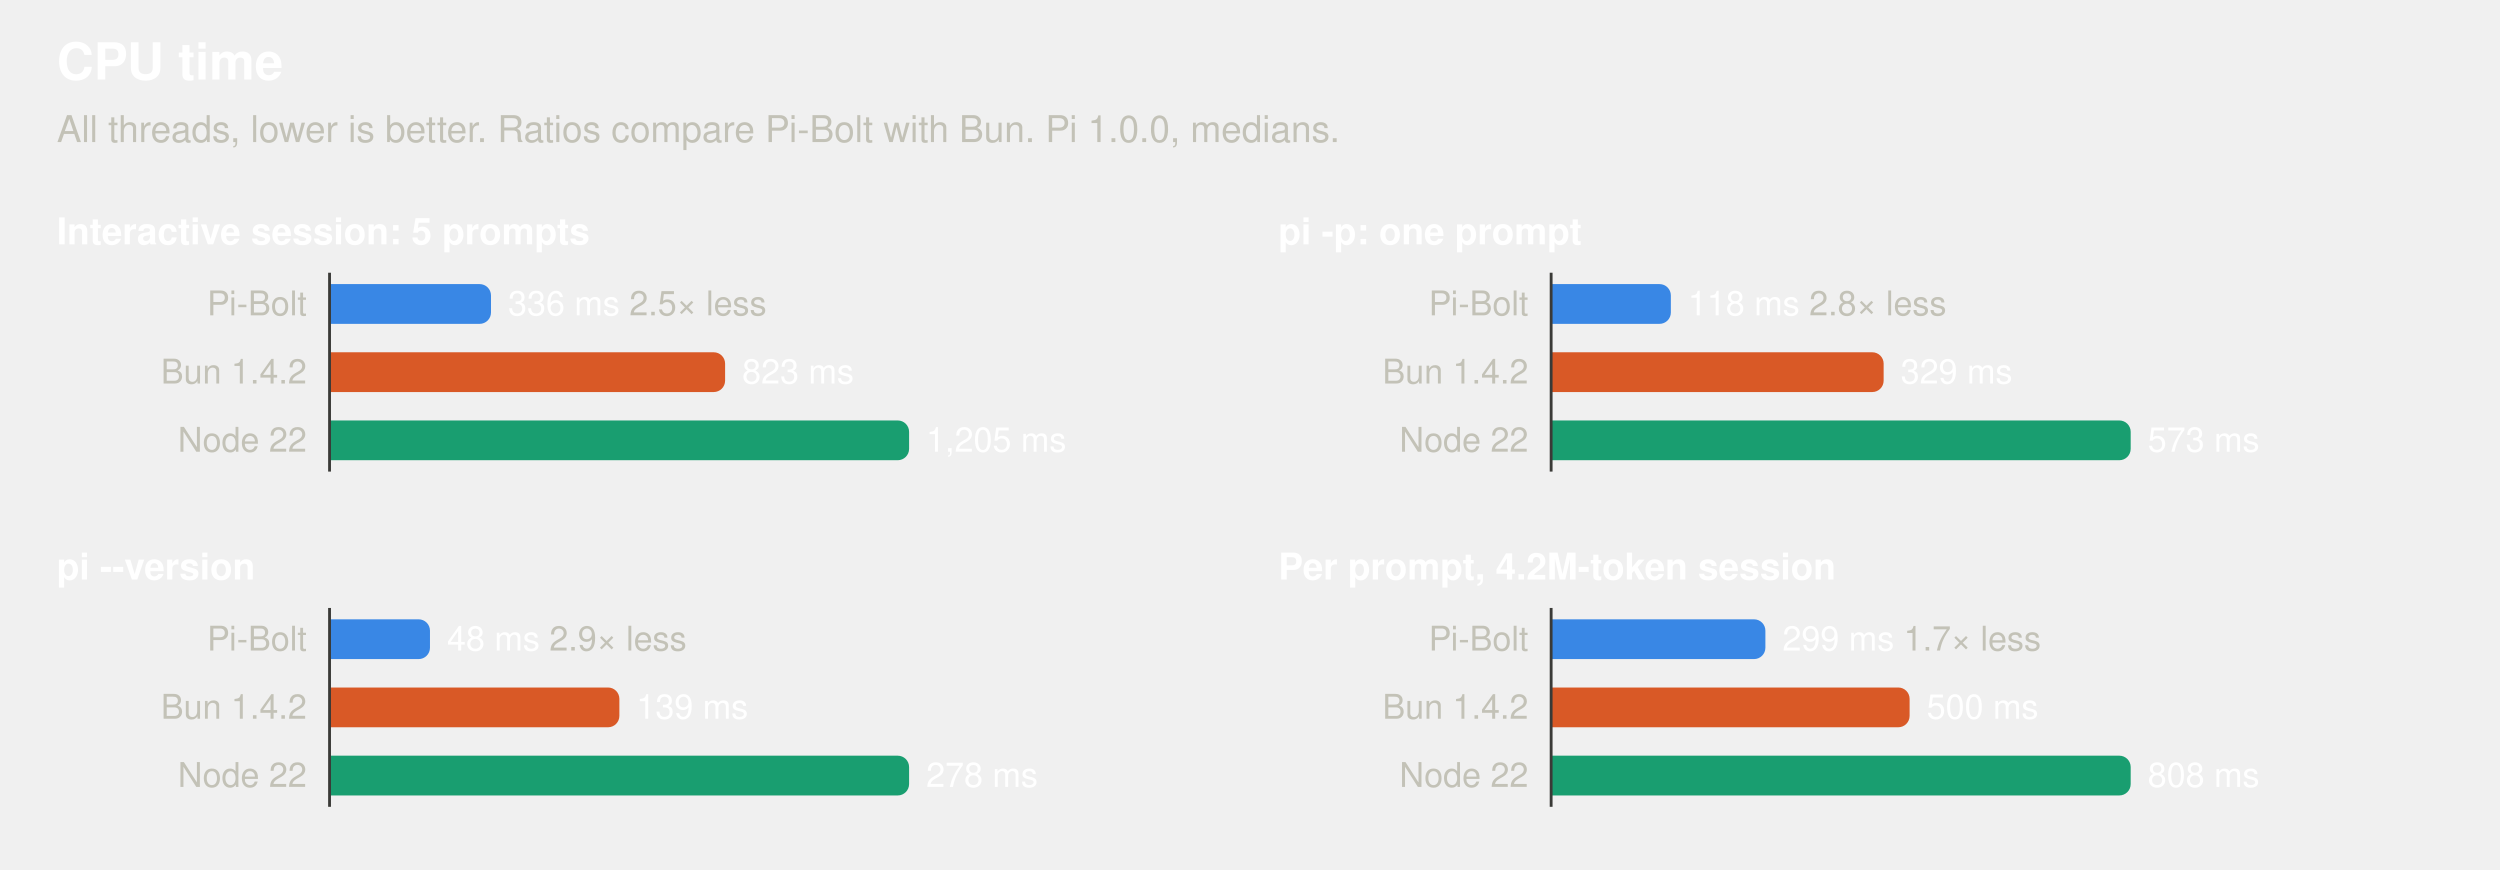
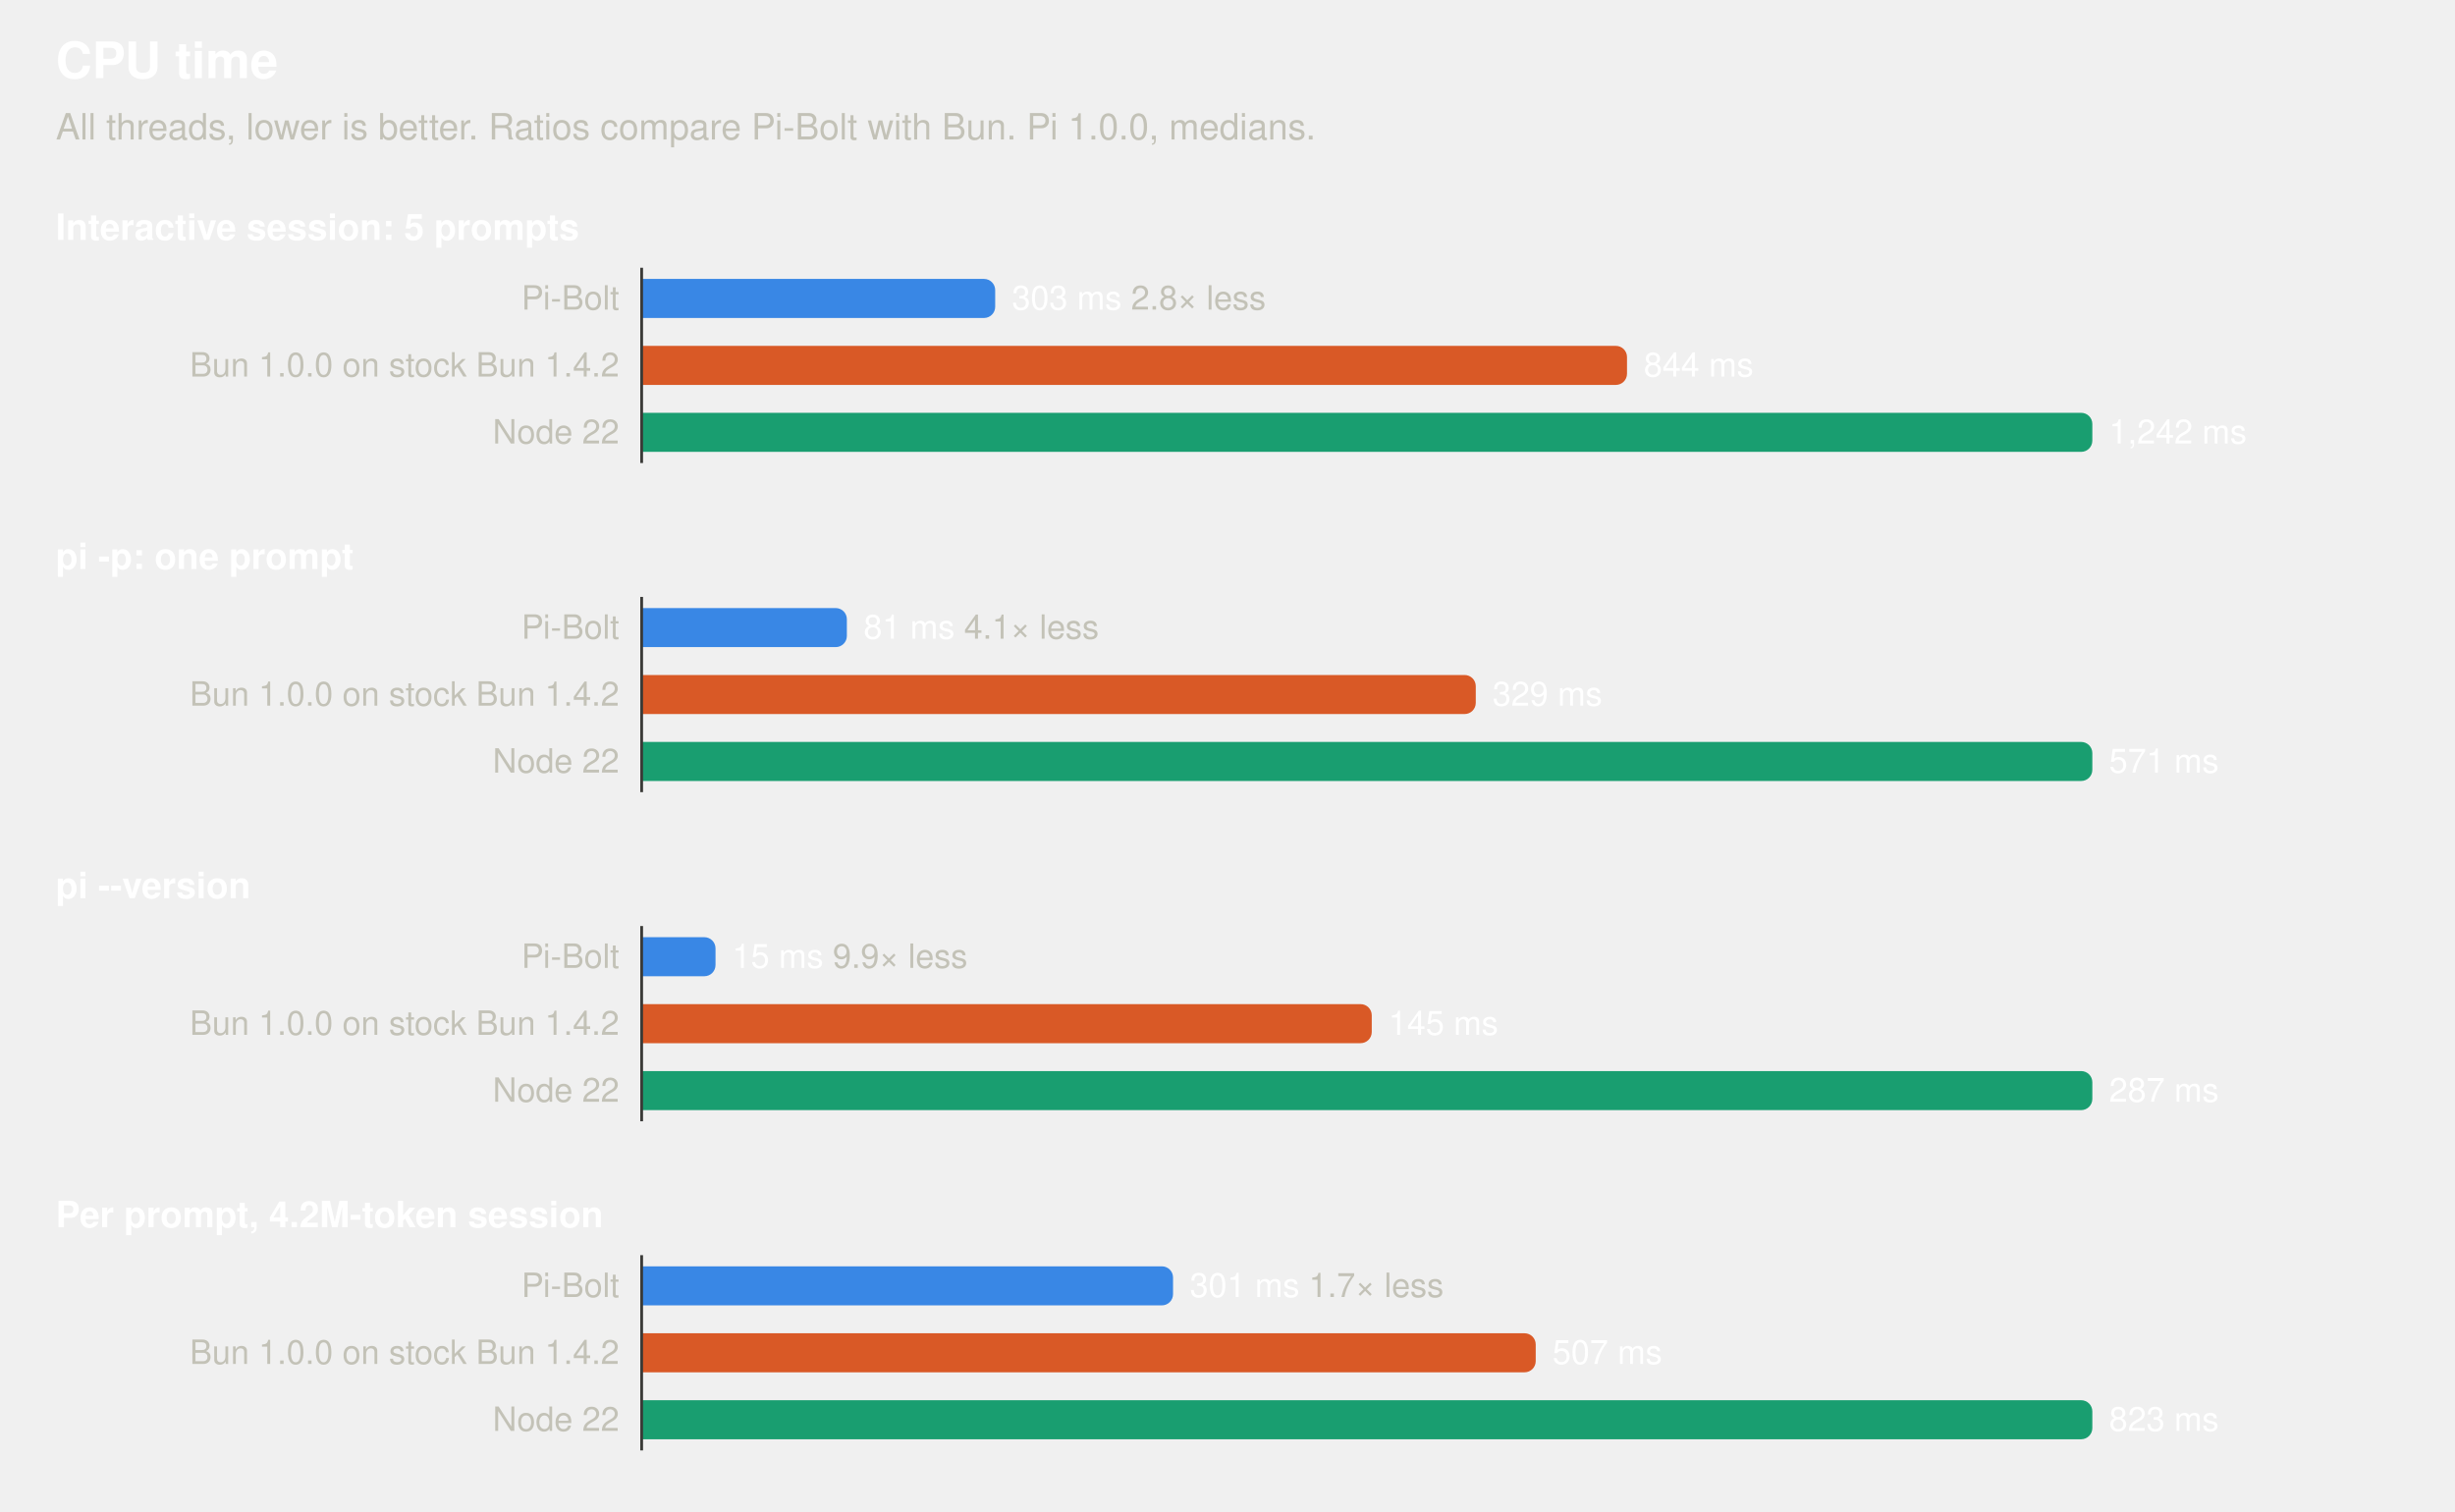
- <svg xmlns="http://www.w3.org/2000/svg" width="880" height="306" viewBox="0 0 880 306" role="img" aria-label="CPU time: All threads, lower is better. Ratios compare Pi-Bolt with Bun. Pi 1.0.0, medians.">
+ <svg xmlns="http://www.w3.org/2000/svg" width="880" height="542" viewBox="0 0 880 542" role="img" aria-label="CPU time: All threads, lower is better. Ratios compare Pi-Bolt with Bun. Pi 1.0.0, medians.">
  <style>text{font-family:-apple-system, BlinkMacSystemFont, 'Segoe UI', Helvetica, Arial, sans-serif;font-variant-numeric:tabular-nums}</style>
  <text x="20" y="28" font-size="18" font-weight="600" fill="#ffffff">CPU time</text>
  <text x="20" y="50" font-size="13" fill="#c3c2b7">All threads, lower is better. Ratios compare Pi-Bolt with Bun. Pi 1.0.0, medians.</text>
  <text x="20" y="86" font-size="13" font-weight="600" fill="#ffffff">Interactive session: 5 prompts</text>
-   <text x="108" y="111" font-size="12" text-anchor="end" fill="#c3c2b7">Pi-Bolt</text>
-   <path d="M116,100 h52.83 a4,4 0 0 1 4,4 v6 a4,4 0 0 1 -4,4 h-52.83 z" fill="#3987e5" />
-   <text x="178.83" y="111" font-size="12" fill="#ffffff">336 ms <tspan fill="#c3c2b7">2.5× less</tspan>
+   <text x="222" y="111" font-size="12" text-anchor="end" fill="#c3c2b7">Pi-Bolt</text>
+   <path d="M230,100 h122.726 a4,4 0 0 1 4,4 v6 a4,4 0 0 1 -4,4 h-122.726 z" fill="#3987e5" />
+   <text x="362.726" y="111" font-size="12" fill="#ffffff">303 ms <tspan fill="#c3c2b7">2.8× less</tspan>
  </text>
-   <text x="108" y="135" font-size="12" text-anchor="end" fill="#c3c2b7">Bun 1.4.2</text>
-   <path d="M116,124 h135.234 a4,4 0 0 1 4,4 v6 a4,4 0 0 1 -4,4 h-135.234 z" fill="#d95926" />
-   <text x="261.234" y="135" font-size="12" fill="#ffffff">823 ms</text>
-   <text x="108" y="159" font-size="12" text-anchor="end" fill="#c3c2b7">Node 22</text>
-   <path d="M116,148 h200.0 a4,4 0 0 1 4,4 v6 a4,4 0 0 1 -4,4 h-200.0 z" fill="#199e70" />
-   <text x="326.0" y="159" font-size="12" fill="#ffffff">1,205 ms</text>
-   <line x1="116" y1="96" x2="116" y2="166" stroke="#3a3a37" />
-   <text x="450" y="86" font-size="13" font-weight="600" fill="#ffffff">pi -p: one prompt</text>
-   <text x="538" y="111" font-size="12" text-anchor="end" fill="#c3c2b7">Pi-Bolt</text>
-   <path d="M546,100 h38.143 a4,4 0 0 1 4,4 v6 a4,4 0 0 1 -4,4 h-38.143 z" fill="#3987e5" />
-   <text x="594.143" y="111" font-size="12" fill="#ffffff">118 ms <tspan fill="#c3c2b7">2.8× less</tspan>
+   <text x="222" y="135" font-size="12" text-anchor="end" fill="#c3c2b7">Bun 1.0.0 on stock Bun 1.4.2</text>
+   <path d="M230,124 h349.202 a4,4 0 0 1 4,4 v6 a4,4 0 0 1 -4,4 h-349.202 z" fill="#d95926" />
+   <text x="589.202" y="135" font-size="12" fill="#ffffff">844 ms</text>
+   <text x="222" y="159" font-size="12" text-anchor="end" fill="#c3c2b7">Node 22</text>
+   <path d="M230,148 h516.0 a4,4 0 0 1 4,4 v6 a4,4 0 0 1 -4,4 h-516.0 z" fill="#199e70" />
+   <text x="756.0" y="159" font-size="12" fill="#ffffff">1,242 ms</text>
+   <line x1="230" y1="96" x2="230" y2="166" stroke="#3a3a37" />
+   <text x="20" y="204" font-size="13" font-weight="600" fill="#ffffff">pi -p: one prompt</text>
+   <text x="222" y="229" font-size="12" text-anchor="end" fill="#c3c2b7">Pi-Bolt</text>
+   <path d="M230,218 h69.559 a4,4 0 0 1 4,4 v6 a4,4 0 0 1 -4,4 h-69.559 z" fill="#3987e5" />
+   <text x="309.559" y="229" font-size="12" fill="#ffffff">81 ms <tspan fill="#c3c2b7">4.1× less</tspan>
  </text>
-   <text x="538" y="135" font-size="12" text-anchor="end" fill="#c3c2b7">Bun 1.4.2</text>
-   <path d="M546,124 h113.041 a4,4 0 0 1 4,4 v6 a4,4 0 0 1 -4,4 h-113.041 z" fill="#d95926" />
-   <text x="669.041" y="135" font-size="12" fill="#ffffff">329 ms</text>
-   <text x="538" y="159" font-size="12" text-anchor="end" fill="#c3c2b7">Node 22</text>
-   <path d="M546,148 h200.0 a4,4 0 0 1 4,4 v6 a4,4 0 0 1 -4,4 h-200.0 z" fill="#199e70" />
-   <text x="756.0" y="159" font-size="12" fill="#ffffff">573 ms</text>
-   <line x1="546" y1="96" x2="546" y2="166" stroke="#3a3a37" />
-   <text x="20" y="204" font-size="13" font-weight="600" fill="#ffffff">pi --version</text>
-   <text x="108" y="229" font-size="12" text-anchor="end" fill="#c3c2b7">Pi-Bolt</text>
-   <path d="M116,218 h31.352 a4,4 0 0 1 4,4 v6 a4,4 0 0 1 -4,4 h-31.352 z" fill="#3987e5" />
-   <text x="157.352" y="229" font-size="12" fill="#ffffff">48 ms <tspan fill="#c3c2b7">2.9× less</tspan>
+   <text x="222" y="253" font-size="12" text-anchor="end" fill="#c3c2b7">Bun 1.0.0 on stock Bun 1.4.2</text>
+   <path d="M230,242 h294.993 a4,4 0 0 1 4,4 v6 a4,4 0 0 1 -4,4 h-294.993 z" fill="#d95926" />
+   <text x="534.993" y="253" font-size="12" fill="#ffffff">329 ms</text>
+   <text x="222" y="277" font-size="12" text-anchor="end" fill="#c3c2b7">Node 22</text>
+   <path d="M230,266 h516.0 a4,4 0 0 1 4,4 v6 a4,4 0 0 1 -4,4 h-516.0 z" fill="#199e70" />
+   <text x="756.0" y="277" font-size="12" fill="#ffffff">571 ms</text>
+   <line x1="230" y1="214" x2="230" y2="284" stroke="#3a3a37" />
+   <text x="20" y="322" font-size="13" font-weight="600" fill="#ffffff">pi --version</text>
+   <text x="222" y="347" font-size="12" text-anchor="end" fill="#c3c2b7">Pi-Bolt</text>
+   <path d="M230,336 h22.479 a4,4 0 0 1 4,4 v6 a4,4 0 0 1 -4,4 h-22.479 z" fill="#3987e5" />
+   <text x="262.479" y="347" font-size="12" fill="#ffffff">15 ms <tspan fill="#c3c2b7">9.9× less</tspan>
  </text>
-   <text x="108" y="253" font-size="12" text-anchor="end" fill="#c3c2b7">Bun 1.4.2</text>
-   <path d="M116,242 h98.021 a4,4 0 0 1 4,4 v6 a4,4 0 0 1 -4,4 h-98.021 z" fill="#d95926" />
-   <text x="224.021" y="253" font-size="12" fill="#ffffff">139 ms</text>
-   <text x="108" y="277" font-size="12" text-anchor="end" fill="#c3c2b7">Node 22</text>
-   <path d="M116,266 h200.0 a4,4 0 0 1 4,4 v6 a4,4 0 0 1 -4,4 h-200.0 z" fill="#199e70" />
-   <text x="326.0" y="277" font-size="12" fill="#ffffff">278 ms</text>
-   <line x1="116" y1="214" x2="116" y2="284" stroke="#3a3a37" />
-   <text x="450" y="204" font-size="13" font-weight="600" fill="#ffffff">Per prompt, 4.2M-token session</text>
-   <text x="538" y="229" font-size="12" text-anchor="end" fill="#c3c2b7">Pi-Bolt</text>
-   <path d="M546,218 h71.417 a4,4 0 0 1 4,4 v6 a4,4 0 0 1 -4,4 h-71.417 z" fill="#3987e5" />
-   <text x="627.417" y="229" font-size="12" fill="#ffffff">299 ms <tspan fill="#c3c2b7">1.7× less</tspan>
+   <text x="222" y="371" font-size="12" text-anchor="end" fill="#c3c2b7">Bun 1.0.0 on stock Bun 1.4.2</text>
+   <path d="M230,360 h257.708 a4,4 0 0 1 4,4 v6 a4,4 0 0 1 -4,4 h-257.708 z" fill="#d95926" />
+   <text x="497.708" y="371" font-size="12" fill="#ffffff">145 ms</text>
+   <text x="222" y="395" font-size="12" text-anchor="end" fill="#c3c2b7">Node 22</text>
+   <path d="M230,384 h516.0 a4,4 0 0 1 4,4 v6 a4,4 0 0 1 -4,4 h-516.0 z" fill="#199e70" />
+   <text x="756.0" y="395" font-size="12" fill="#ffffff">287 ms</text>
+   <line x1="230" y1="332" x2="230" y2="402" stroke="#3a3a37" />
+   <text x="20" y="440" font-size="13" font-weight="600" fill="#ffffff">Per prompt, 4.2M-token session</text>
+   <text x="222" y="465" font-size="12" text-anchor="end" fill="#c3c2b7">Pi-Bolt</text>
+   <path d="M230,454 h186.481 a4,4 0 0 1 4,4 v6 a4,4 0 0 1 -4,4 h-186.481 z" fill="#3987e5" />
+   <text x="426.481" y="465" font-size="12" fill="#ffffff">301 ms <tspan fill="#c3c2b7">1.7× less</tspan>
  </text>
-   <text x="538" y="253" font-size="12" text-anchor="end" fill="#c3c2b7">Bun 1.4.2</text>
-   <path d="M546,242 h122.183 a4,4 0 0 1 4,4 v6 a4,4 0 0 1 -4,4 h-122.183 z" fill="#d95926" />
-   <text x="678.183" y="253" font-size="12" fill="#ffffff">500 ms</text>
-   <text x="538" y="277" font-size="12" text-anchor="end" fill="#c3c2b7">Node 22</text>
-   <path d="M546,266 h200.0 a4,4 0 0 1 4,4 v6 a4,4 0 0 1 -4,4 h-200.0 z" fill="#199e70" />
-   <text x="756.0" y="277" font-size="12" fill="#ffffff">808 ms</text>
-   <line x1="546" y1="214" x2="546" y2="284" stroke="#3a3a37" />
+   <text x="222" y="489" font-size="12" text-anchor="end" fill="#c3c2b7">Bun 1.0.0 on stock Bun 1.4.2</text>
+   <path d="M230,478 h316.481 a4,4 0 0 1 4,4 v6 a4,4 0 0 1 -4,4 h-316.481 z" fill="#d95926" />
+   <text x="556.481" y="489" font-size="12" fill="#ffffff">507 ms</text>
+   <text x="222" y="513" font-size="12" text-anchor="end" fill="#c3c2b7">Node 22</text>
+   <path d="M230,502 h516.0 a4,4 0 0 1 4,4 v6 a4,4 0 0 1 -4,4 h-516.0 z" fill="#199e70" />
+   <text x="756.0" y="513" font-size="12" fill="#ffffff">823 ms</text>
+   <line x1="230" y1="450" x2="230" y2="520" stroke="#3a3a37" />
</svg>
